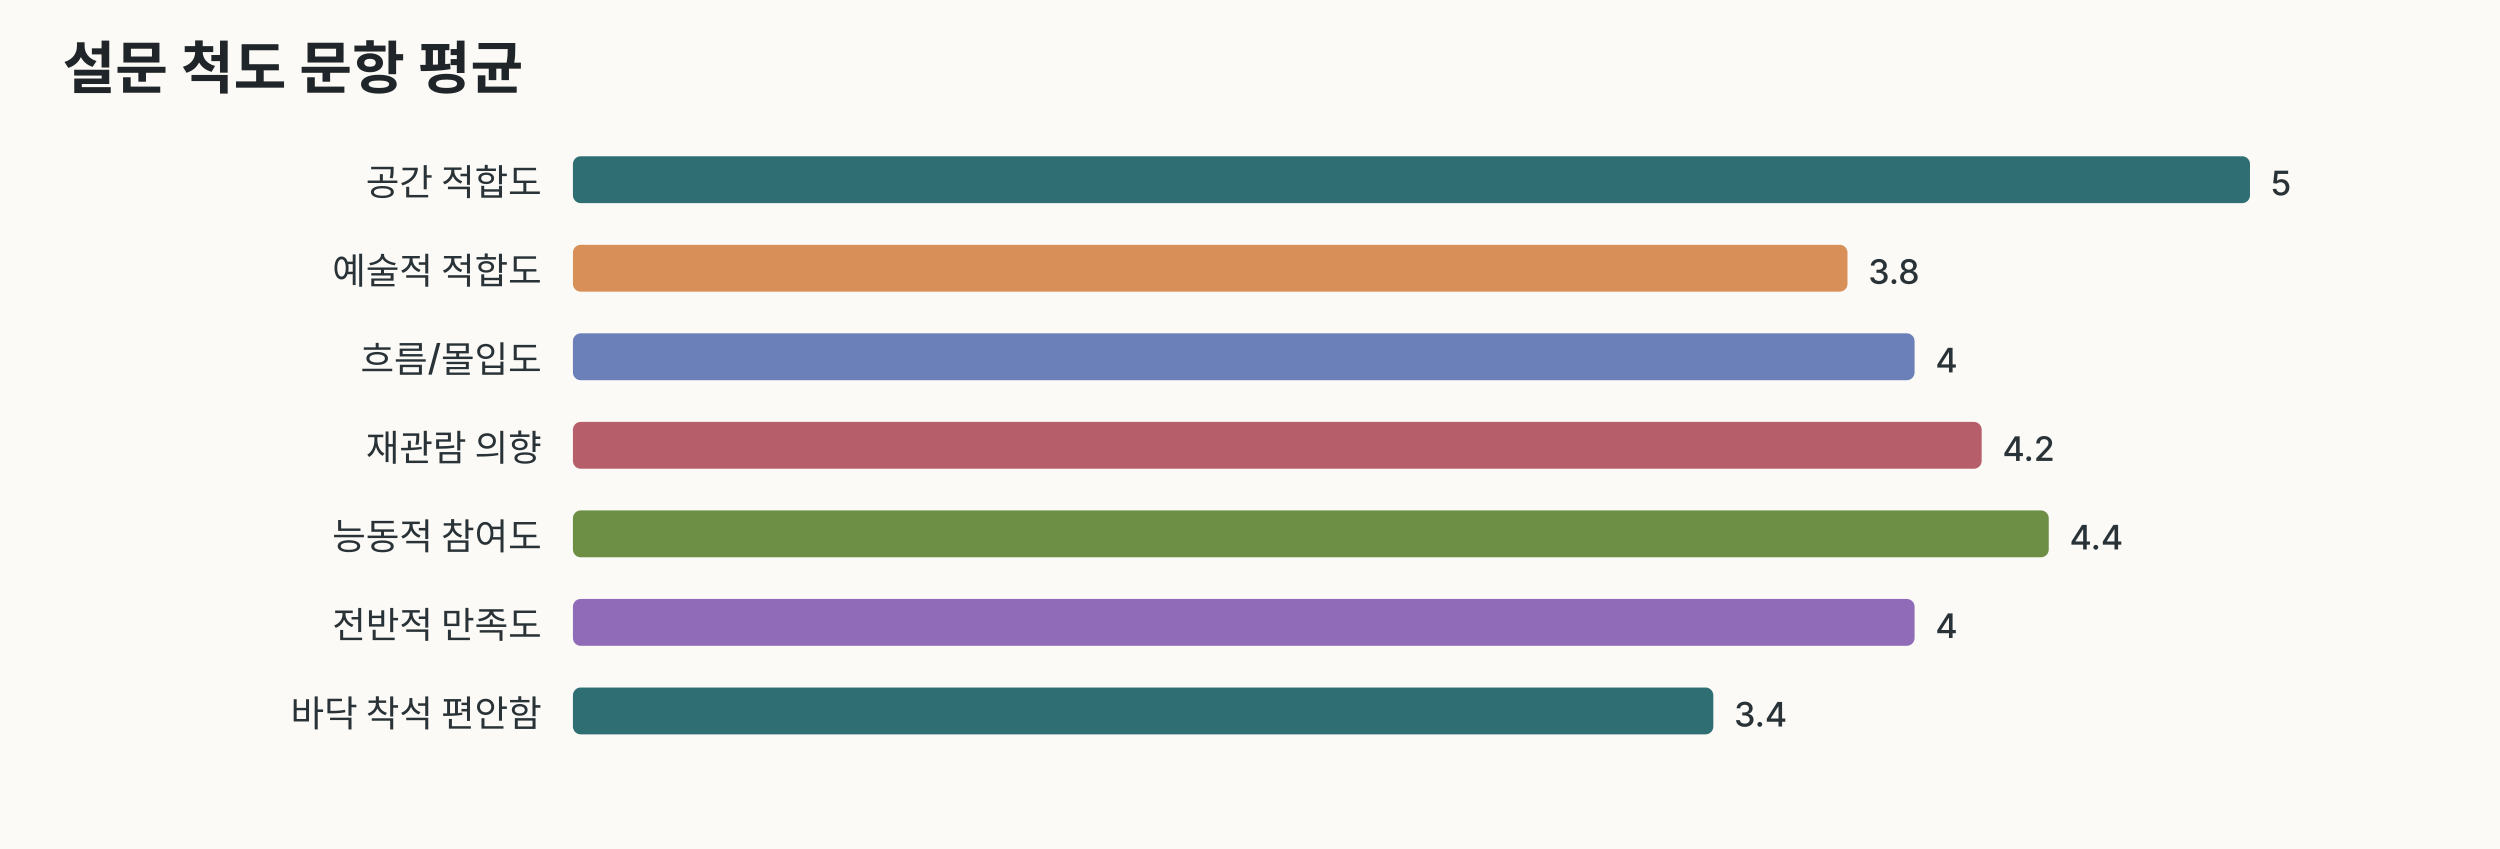
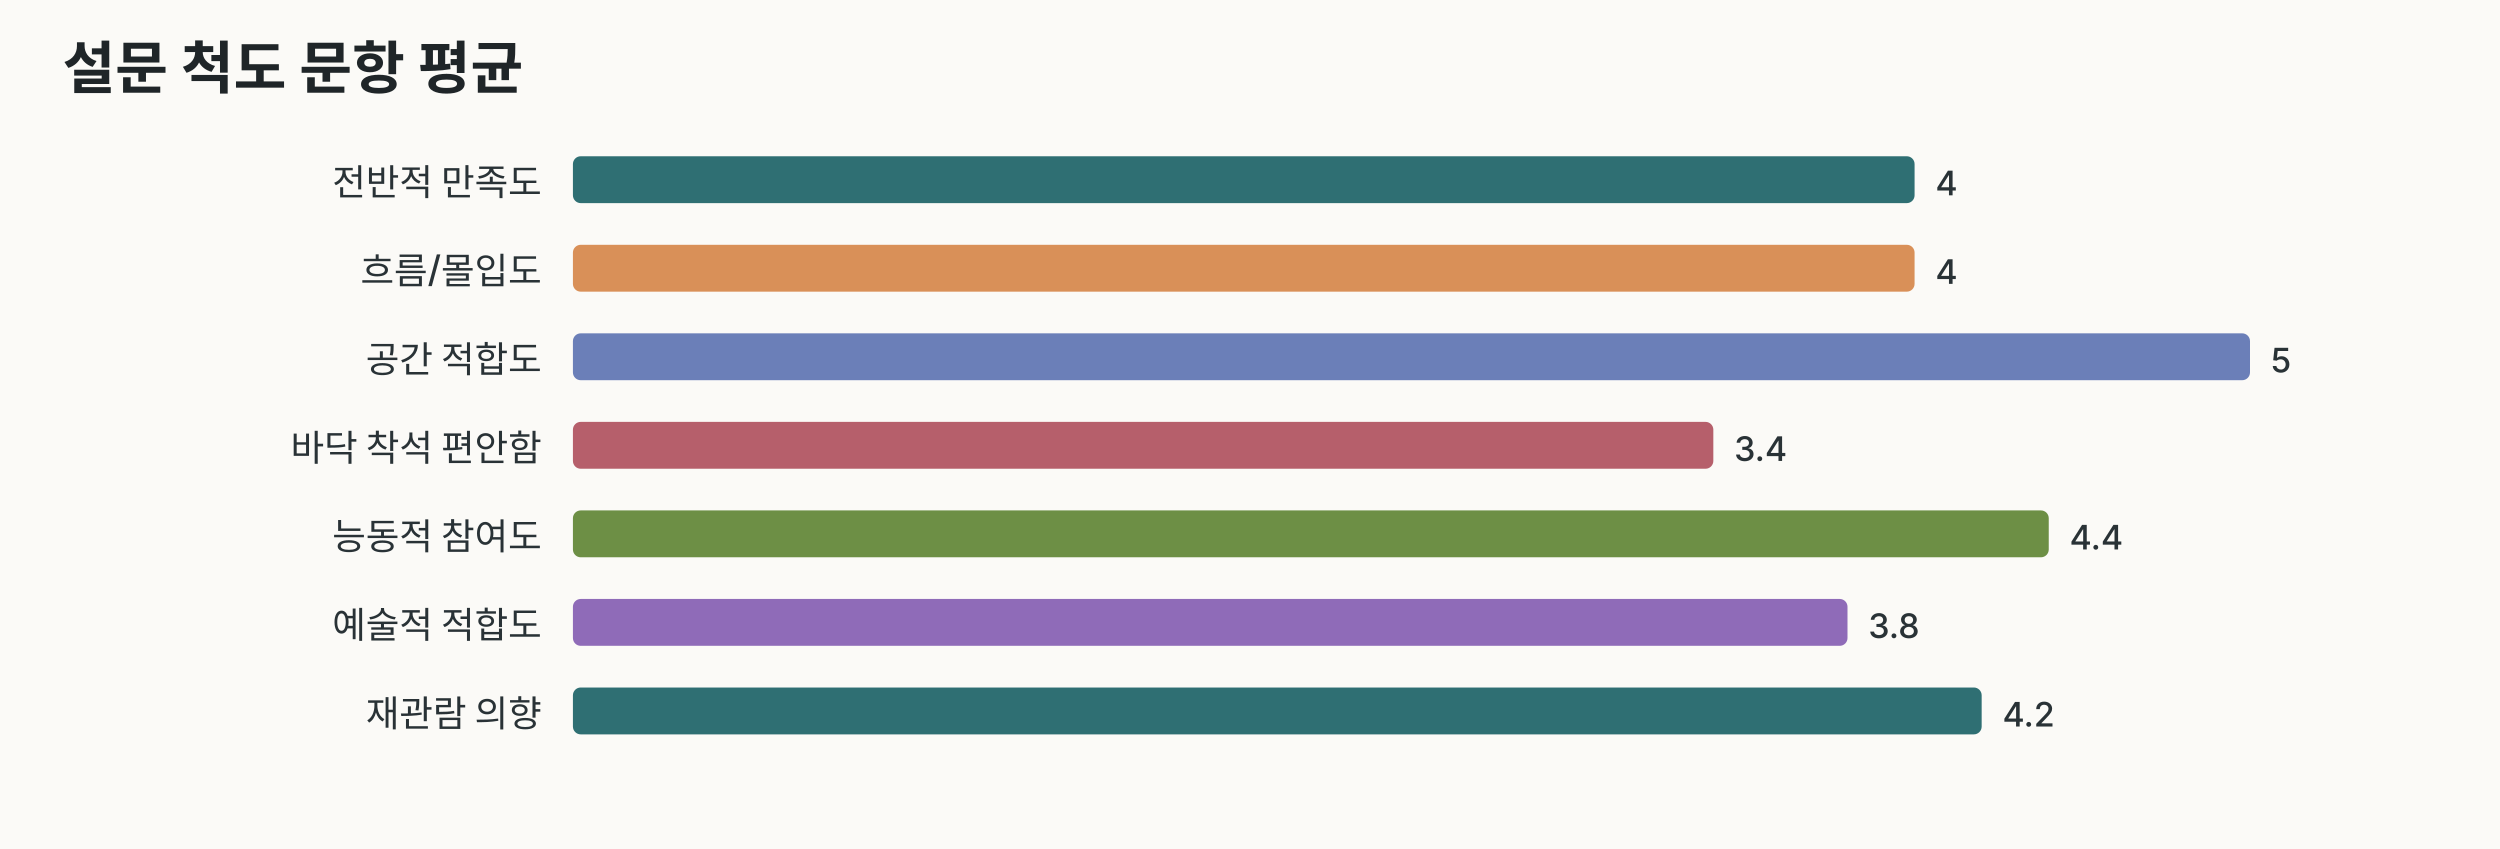
<svg xmlns="http://www.w3.org/2000/svg" width="960" height="326" viewBox="0 0 960 326">
  <style>
    .bg { fill: #fbfaf7; }
    .title { font: 700 22px -apple-system, BlinkMacSystemFont, "Segoe UI", sans-serif; fill: #1f2528; }
    .label { font: 500 14px -apple-system, BlinkMacSystemFont, "Segoe UI", sans-serif; fill: #293236; }
    .value, .legend { font: 500 13px -apple-system, BlinkMacSystemFont, "Segoe UI", sans-serif; fill: #293236; }
    .heat-value { font: 700 16px -apple-system, BlinkMacSystemFont, "Segoe UI", sans-serif; fill: #fffdf8; }
  </style>
  <rect class="bg" width="100%" height="100%" />
  <text x="24" y="34" class="title">설문 척도 문항 평균</text>
-   <text x="208" y="75" text-anchor="end" class="label">공간 적합도</text>
-   <rect x="220" y="60" width="644" height="18" rx="3" fill="#2f6f73" />
-   <text x="872" y="75" class="value">5</text>
-   <text x="208" y="109" text-anchor="end" class="label">예술적 적합도</text>
-   <rect x="220" y="94" width="489.44" height="18" rx="3" fill="#d99058" />
-   <text x="717.44" y="109" class="value">3.8</text>
-   <text x="208" y="143" text-anchor="end" class="label">흐름/몰입도</text>
-   <rect x="220" y="128" width="515.2" height="18" rx="3" fill="#6b7fb8" />
-   <text x="743.2" y="143" class="value">4</text>
-   <text x="208" y="177" text-anchor="end" class="label">재관람 의향</text>
-   <rect x="220" y="162" width="540.96" height="18" rx="3" fill="#b65f6b" />
-   <text x="768.96" y="177" class="value">4.2</text>
+   <text x="208" y="75" text-anchor="end" class="label">전반적 만족도</text>
+   <rect x="220" y="60" width="515.2" height="18" rx="3" fill="#2f6f73" />
+   <text x="743.2" y="75" class="value">4</text>
+   <text x="208" y="109" text-anchor="end" class="label">흐름/몰입도</text>
+   <rect x="220" y="94" width="515.2" height="18" rx="3" fill="#d99058" />
+   <text x="743.2" y="109" class="value">4</text>
+   <text x="208" y="143" text-anchor="end" class="label">공간 적합도</text>
+   <rect x="220" y="128" width="644" height="18" rx="3" fill="#6b7fb8" />
+   <text x="872" y="143" class="value">5</text>
+   <text x="208" y="177" text-anchor="end" class="label">바닥 착석 편안함</text>
+   <rect x="220" y="162" width="437.92" height="18" rx="3" fill="#b65f6b" />
+   <text x="665.92" y="177" class="value">3.4</text>
  <text x="208" y="211" text-anchor="end" class="label">능동적 참여도</text>
  <rect x="220" y="196" width="566.72" height="18" rx="3" fill="#6d8f45" />
  <text x="794.72" y="211" class="value">4.4</text>
-   <text x="208" y="245" text-anchor="end" class="label">전반적 만족도</text>
-   <rect x="220" y="230" width="515.2" height="18" rx="3" fill="#8f6bb8" />
-   <text x="743.2" y="245" class="value">4</text>
-   <text x="208" y="279" text-anchor="end" class="label">바닥 착석 편안함</text>
-   <rect x="220" y="264" width="437.92" height="18" rx="3" fill="#2f6f73" />
-   <text x="665.92" y="279" class="value">3.4</text>
+   <text x="208" y="245" text-anchor="end" class="label">예술적 적합도</text>
+   <rect x="220" y="230" width="489.44" height="18" rx="3" fill="#8f6bb8" />
+   <text x="717.44" y="245" class="value">3.8</text>
+   <text x="208" y="279" text-anchor="end" class="label">재관람 의향</text>
+   <rect x="220" y="264" width="540.96" height="18" rx="3" fill="#2f6f73" />
+   <text x="768.96" y="279" class="value">4.2</text>
</svg>
